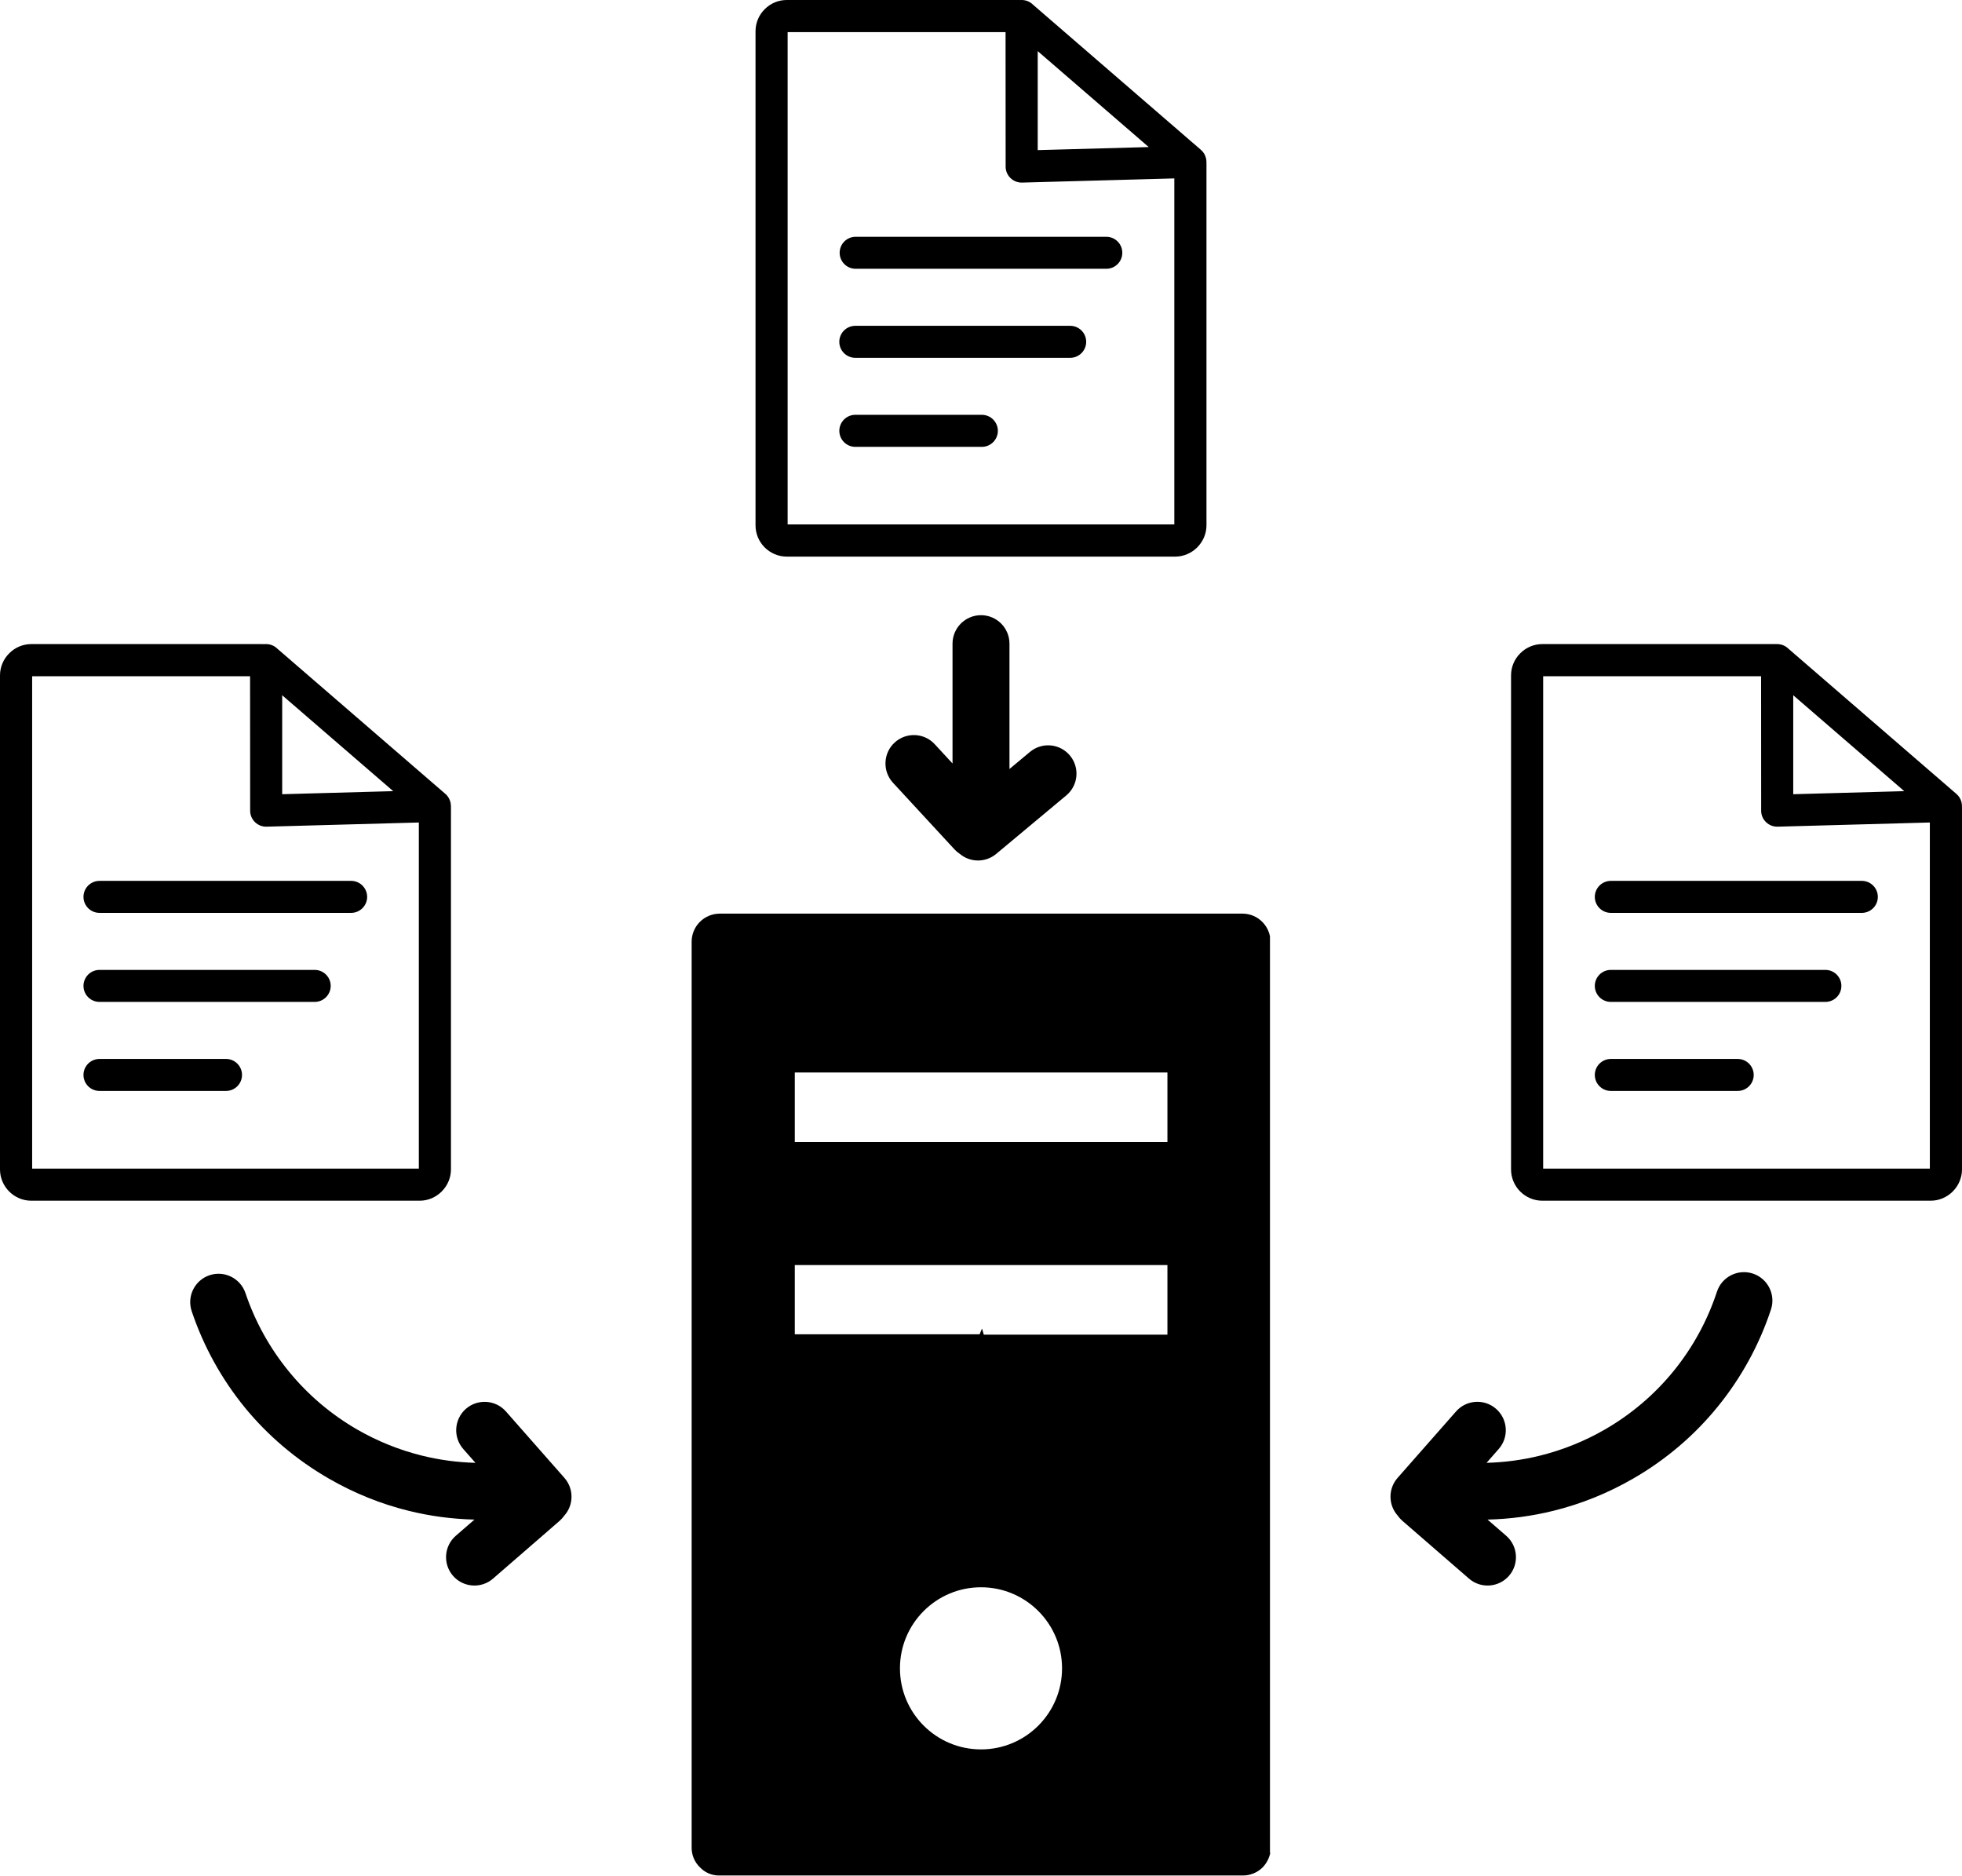
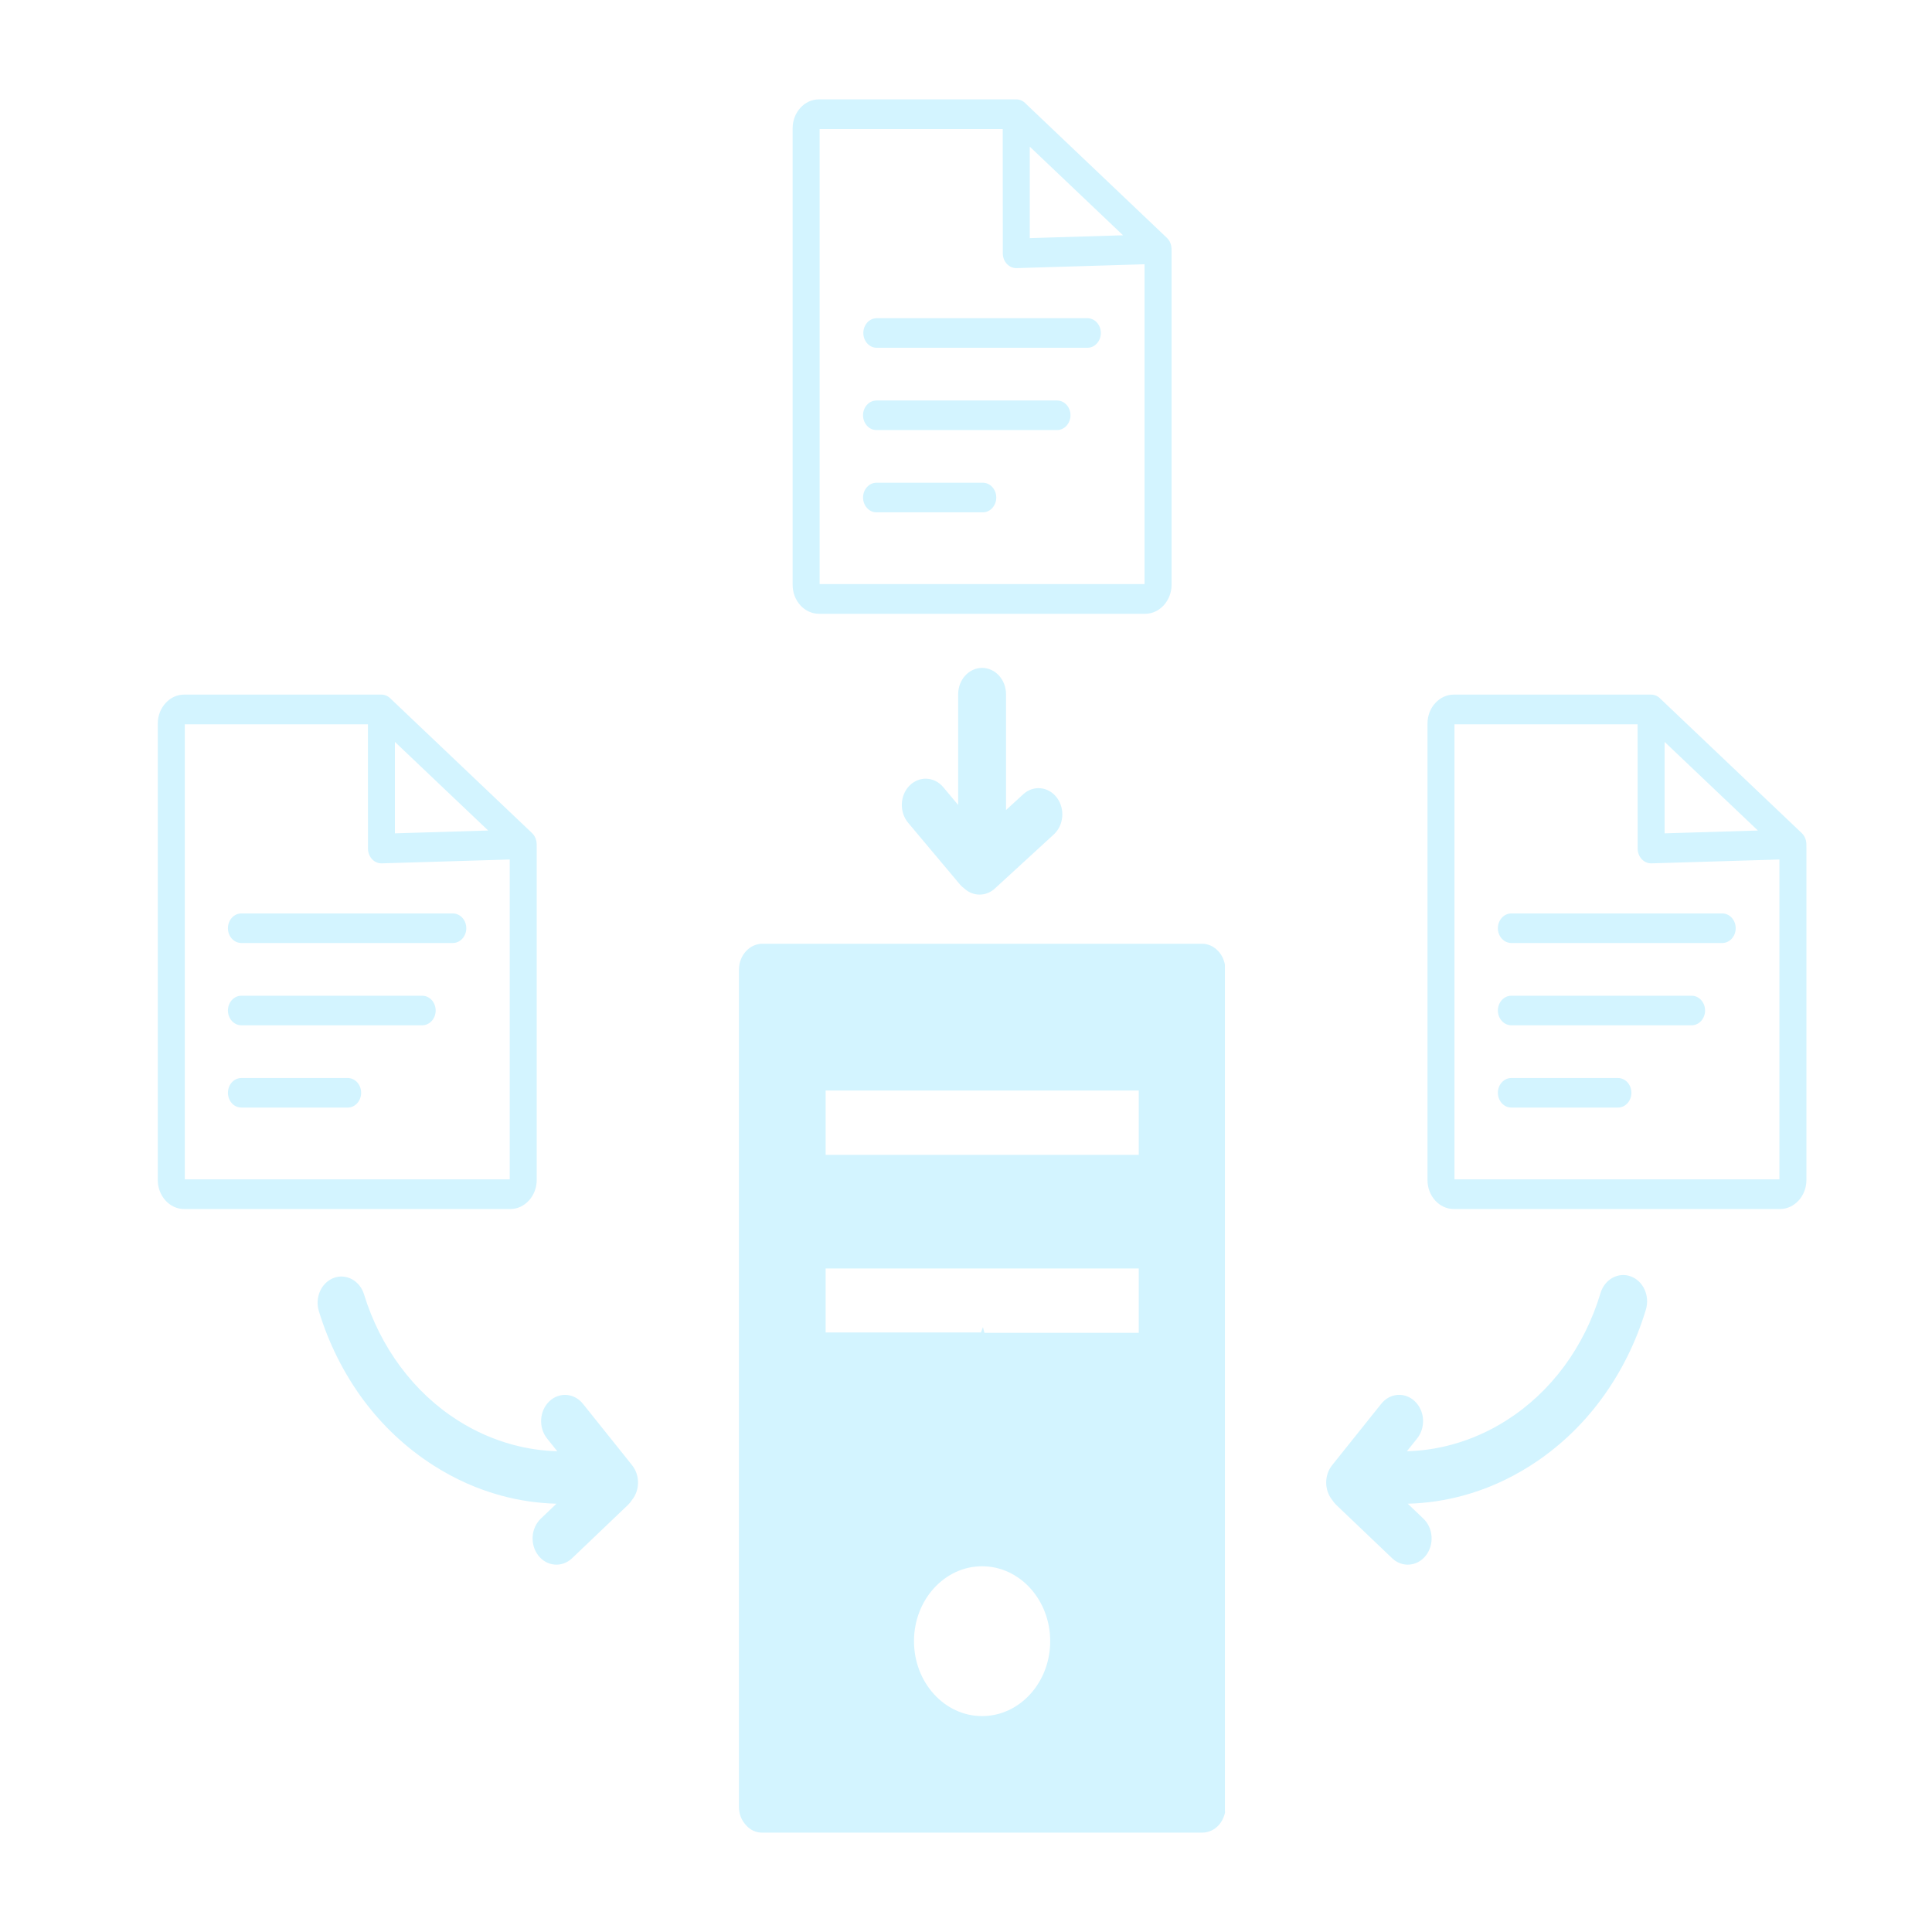
- <svg xmlns="http://www.w3.org/2000/svg" shape-rendering="geometricPrecision" text-rendering="geometricPrecision" image-rendering="optimizeQuality" fill-rule="evenodd" clip-rule="evenodd" viewBox="0 0 512 489.34">
-   <path d="M331.41 483.51v-239.2a7.347 7.347 0 0 0-2.01-3.78 7.224 7.224 0 0 0-5.11-2.15H187.75a7.338 7.338 0 0 0-7.26 7.26v236.47c0 1.91.77 3.75 2.15 5.08a6.81 6.81 0 0 0 4.96 2.15h136.82c1.92-.01 3.77-.79 5.11-2.15a7.775 7.775 0 0 0 1.98-3.82l-.1.14zm88.95-198.87c-2.3 0-4.18-1.87-4.18-4.18 0-2.3 1.88-4.17 4.18-4.17h33.02a4.176 4.176 0 1 1 0 8.35h-33.02zm0-23.23c-2.3 0-4.18-1.87-4.18-4.18 0-2.3 1.88-4.17 4.18-4.17h56.08a4.176 4.176 0 0 1 0 8.35h-56.08zm0-23.23c-2.3 0-4.18-1.87-4.18-4.17 0-2.31 1.88-4.18 4.18-4.18h65.59a4.176 4.176 0 0 1 0 8.35h-65.59zm43.41-70.13c1.16 0 2.21.48 2.97 1.24l43.8 37.85c.63.54 1.06 1.24 1.28 1.98.2.7.18 1.36.18 2.08v93.92c0 2.22-.94 4.27-2.4 5.74-1.49 1.49-3.54 2.42-5.76 2.42H402.48c-2.23 0-4.29-.92-5.77-2.4a8.15 8.15 0 0 1-2.39-5.76V176.21c0-2.24.92-4.29 2.4-5.75a8.074 8.074 0 0 1 5.76-2.41h61.29zm39.84 46.55-39.73 1.09c-2.3.06-4.23-1.76-4.29-4.06l-.02-35.19H402.7V304.9h100.91v-90.3zm-6.68-8.18-28.97-25.02v25.82l28.97-.8zM26.05 284.64a4.176 4.176 0 1 1 0-8.35h33.02a4.176 4.176 0 0 1 0 8.35H26.05zm0-23.23a4.176 4.176 0 1 1 0-8.35h56.07c2.3 0 4.18 1.87 4.18 4.17 0 2.31-1.88 4.18-4.18 4.18H26.05zm0-23.23a4.176 4.176 0 1 1 0-8.35h65.58c2.3 0 4.18 1.87 4.18 4.18 0 2.3-1.88 4.17-4.18 4.17H26.05zm46.37-68.89 43.81 37.85c.72.62 1.17 1.44 1.35 2.3.13.69.09 1.28.1 2v93.68c0 4.44-3.7 8.16-8.15 8.16H8.16c-4.48 0-8.16-3.68-8.16-8.16V176.21c0-2.24.93-4.29 2.41-5.75a8.068 8.068 0 0 1 5.75-2.41H68c.48 0 .97.02 1.45 0 1.16 0 2.21.48 2.97 1.24zm36.88 45.31-39.73 1.09a4.178 4.178 0 0 1-4.29-4.06l-.02-35.19H8.39V304.9H109.3v-90.3zm-6.69-8.18L73.64 181.4v25.82l28.97-.8zm147.84 16.35c-.5-.32-.97-.72-1.39-1.18l-16.04-17.37c-2.76-3.01-2.57-7.71.44-10.48 3.01-2.76 7.71-2.57 10.47.44l4.64 5.02v-31.26c0-4.1 3.33-7.43 7.43-7.43s7.43 3.33 7.43 7.43v32.7l5.36-4.47a7.404 7.404 0 0 1 10.42.96 7.392 7.392 0 0 1-.96 10.41l-18.29 15.26c-2.8 2.33-6.83 2.25-9.51-.03zM223.2 116.59c-2.3 0-4.17-1.88-4.17-4.18s1.87-4.18 4.17-4.18h33.02c2.31 0 4.18 1.88 4.18 4.18s-1.87 4.18-4.18 4.18H223.2zm0-23.23a4.174 4.174 0 0 1 0-8.35h56.07c2.31 0 4.18 1.87 4.18 4.17s-1.87 4.18-4.18 4.18H223.2zm0-23.23a4.176 4.176 0 0 1 0-8.35h65.59a4.176 4.176 0 0 1 0 8.35H223.2zm46.38-68.9 43.8 37.86a4.07 4.07 0 0 1 1.35 2.27c.11.5.11 1 .11 1.51v94.2c0 2.22-.94 4.26-2.4 5.74-1.49 1.48-3.54 2.42-5.76 2.42H205.31c-2.22 0-4.28-.93-5.76-2.4a8.15 8.15 0 0 1-2.39-5.76V8.15c0-2.24.92-4.29 2.4-5.75a8.06 8.06 0 0 1 5.75-2.4h60.68l.31.01.31-.01c1.16 0 2.21.47 2.97 1.23zm36.87 45.32-39.73 1.09c-2.3.06-4.23-1.76-4.29-4.07l-.02-35.19h-56.87v128.46h100.91V46.55zm-6.68-8.18L270.8 13.34v25.83l28.97-.8zM147.26 395.44c-.35.5-.76.96-1.24 1.38l-17.37 15.07c-3.09 2.67-7.78 2.33-10.45-.76-2.67-3.09-2.33-7.77.76-10.44l4.85-4.21c-5.75-.14-11.53-.89-17.2-2.3-7.11-1.75-14.11-4.54-20.8-8.4-8.65-4.99-16-11.32-21.91-18.53a80.083 80.083 0 0 1-13.88-25.16c-1.3-3.87.79-8.07 4.67-9.37 3.87-1.29 8.07.8 9.37 4.68a65.197 65.197 0 0 0 11.33 20.44 64.86 64.86 0 0 0 17.79 15.12c5.42 3.13 11.14 5.4 16.97 6.84 4.6 1.14 9.28 1.75 13.92 1.87l-3.17-3.6c-2.71-3.07-2.41-7.76.66-10.47 3.08-2.7 7.77-2.4 10.47.67l15.26 17.33c2.51 2.85 2.44 7.09-.03 9.84zm218.72 1.38c-.48-.42-.89-.88-1.24-1.38-2.46-2.75-2.54-6.99-.03-9.84l15.26-17.34a7.408 7.408 0 0 1 10.46-.66 7.4 7.4 0 0 1 .67 10.46l-3.17 3.61c4.64-.12 9.32-.73 13.92-1.87a65.23 65.23 0 0 0 16.98-6.84 64.892 64.892 0 0 0 17.92-15.25 64.983 64.983 0 0 0 11.3-20.69 7.427 7.427 0 0 1 9.37-4.73c3.9 1.28 6.01 5.48 4.73 9.37a79.914 79.914 0 0 1-13.92 25.39c-5.95 7.32-13.35 13.72-22.04 18.73-6.68 3.86-13.69 6.65-20.79 8.4a79.401 79.401 0 0 1-17.21 2.3l4.85 4.21c3.09 2.67 3.43 7.35.76 10.44s-7.36 3.43-10.44.76l-17.38-15.07zM256 414.14c11.68 0 21.15 9.47 21.15 21.15 0 11.68-9.47 21.15-21.15 21.15-11.68 0-21.15-9.47-21.15-21.15 0-11.68 9.47-21.15 21.15-21.15zm48.65-134.31v18.16h-97.24v-18.16h97.24zm0 50.24v18.16h-47.92l-.47-1.6-.62 1.5h-48.23v-18.06h97.24z" />
+ <svg xmlns="http://www.w3.org/2000/svg" version="1.1" width="120" height="120" viewBox="0 0 120 120" xml:space="preserve">
+   <defs>
+ </defs>
+   <g transform="matrix(0.2 0 0 0.22 61 60)">
+     <path style="stroke: none; stroke-width: 1; stroke-dasharray: none; stroke-linecap: butt; stroke-dashoffset: 0; stroke-linejoin: miter; stroke-miterlimit: 4; fill: rgb(211,244,255); fill-rule: evenodd; opacity: 1;" transform=" translate(-256, -244.67)" d="M 331.41 483.51 v -239.2 a 7.347 7.347 0 0 0 -2.01 -3.78 a 7.224 7.224 0 0 0 -5.11 -2.15 H 187.75 a 7.338 7.338 0 0 0 -7.26 7.26 v 236.47 c 0 1.91 0.77 3.75 2.15 5.08 a 6.81 6.81 0 0 0 4.96 2.15 h 136.82 c 1.92 -0.01 3.77 -0.79 5.11 -2.15 a 7.775 7.775 0 0 0 1.98 -3.82 l -0.1 0.14 z m 88.95 -198.87 c -2.3 0 -4.18 -1.87 -4.18 -4.18 c 0 -2.3 1.88 -4.17 4.18 -4.17 h 33.02 a 4.176 4.176 0 1 1 0 8.35 h -33.02 z m 0 -23.23 c -2.3 0 -4.18 -1.87 -4.18 -4.18 c 0 -2.3 1.88 -4.17 4.18 -4.17 h 56.08 a 4.176 4.176 0 0 1 0 8.35 h -56.08 z m 0 -23.23 c -2.3 0 -4.18 -1.87 -4.18 -4.17 c 0 -2.31 1.88 -4.18 4.18 -4.18 h 65.59 a 4.176 4.176 0 0 1 0 8.35 h -65.59 z m 43.41 -70.13 c 1.16 0 2.21 0.48 2.97 1.24 l 43.8 37.85 c 0.63 0.54 1.06 1.24 1.28 1.98 c 0.2 0.7 0.18 1.36 0.18 2.08 v 93.92 c 0 2.22 -0.94 4.27 -2.4 5.74 c -1.49 1.49 -3.54 2.42 -5.76 2.42 H 402.48 c -2.23 0 -4.29 -0.92 -5.77 -2.4 a 8.15 8.15 0 0 1 -2.39 -5.76 V 176.21 c 0 -2.24 0.92 -4.29 2.4 -5.75 a 8.074 8.074 0 0 1 5.76 -2.41 h 61.29 z m 39.84 46.55 l -39.73 1.09 c -2.3 0.06 -4.23 -1.76 -4.29 -4.06 l -0.02 -35.19 H 402.7 V 304.9 h 100.91 v -90.3 z m -6.68 -8.18 l -28.97 -25.02 v 25.82 l 28.97 -0.8 z M 26.05 284.64 a 4.176 4.176 0 1 1 0 -8.35 h 33.02 a 4.176 4.176 0 0 1 0 8.35 H 26.05 z m 0 -23.23 a 4.176 4.176 0 1 1 0 -8.35 h 56.07 c 2.3 0 4.18 1.87 4.18 4.17 c 0 2.31 -1.88 4.18 -4.18 4.18 H 26.05 z m 0 -23.23 a 4.176 4.176 0 1 1 0 -8.35 h 65.58 c 2.3 0 4.18 1.87 4.18 4.18 c 0 2.3 -1.88 4.17 -4.18 4.17 H 26.05 z m 46.37 -68.89 l 43.81 37.85 c 0.72 0.62 1.17 1.44 1.35 2.3 c 0.13 0.69 0.09 1.28 0.1 2 v 93.68 c 0 4.44 -3.7 8.16 -8.15 8.16 H 8.16 c -4.48 0 -8.16 -3.68 -8.16 -8.16 V 176.21 c 0 -2.24 0.93 -4.29 2.41 -5.75 a 8.068 8.068 0 0 1 5.75 -2.41 H 68 c 0.48 0 0.97 0.02 1.45 0 c 1.16 0 2.21 0.48 2.97 1.24 z m 36.88 45.31 l -39.73 1.09 a 4.178 4.178 0 0 1 -4.29 -4.06 l -0.02 -35.19 H 8.39 V 304.9 H 109.3 v -90.3 z m -6.69 -8.18 L 73.64 181.4 v 25.82 l 28.97 -0.8 z m 147.84 16.35 c -0.5 -0.32 -0.97 -0.72 -1.39 -1.18 l -16.04 -17.37 c -2.76 -3.01 -2.57 -7.71 0.44 -10.48 c 3.01 -2.76 7.71 -2.57 10.47 0.44 l 4.64 5.02 v -31.26 c 0 -4.1 3.33 -7.43 7.43 -7.43 s 7.43 3.33 7.43 7.43 v 32.7 l 5.36 -4.47 a 7.404 7.404 0 0 1 10.42 0.96 a 7.392 7.392 0 0 1 -0.96 10.41 l -18.29 15.26 c -2.8 2.33 -6.83 2.25 -9.51 -0.03 z M 223.2 116.59 c -2.3 0 -4.17 -1.88 -4.17 -4.18 s 1.87 -4.18 4.17 -4.18 h 33.02 c 2.31 0 4.18 1.88 4.18 4.18 s -1.87 4.18 -4.18 4.18 H 223.2 z m 0 -23.23 a 4.174 4.174 0 0 1 0 -8.35 h 56.07 c 2.31 0 4.18 1.87 4.18 4.17 s -1.87 4.18 -4.18 4.18 H 223.2 z m 0 -23.23 a 4.176 4.176 0 0 1 0 -8.35 h 65.59 a 4.176 4.176 0 0 1 0 8.35 H 223.2 z m 46.38 -68.9 l 43.8 37.86 a 4.07 4.07 0 0 1 1.35 2.27 c 0.11 0.5 0.11 1 0.11 1.51 v 94.2 c 0 2.22 -0.94 4.26 -2.4 5.74 c -1.49 1.48 -3.54 2.42 -5.76 2.42 H 205.31 c -2.22 0 -4.28 -0.93 -5.76 -2.4 a 8.15 8.15 0 0 1 -2.39 -5.76 V 8.15 c 0 -2.24 0.92 -4.29 2.4 -5.75 a 8.06 8.06 0 0 1 5.75 -2.4 h 60.68 l 0.31 0.01 l 0.31 -0.01 c 1.16 0 2.21 0.47 2.97 1.23 z m 36.87 45.32 l -39.73 1.09 c -2.3 0.06 -4.23 -1.76 -4.29 -4.07 l -0.02 -35.19 h -56.87 v 128.46 h 100.91 V 46.55 z m -6.68 -8.18 L 270.8 13.34 v 25.83 l 28.97 -0.8 z M 147.26 395.44 c -0.35 0.5 -0.76 0.96 -1.24 1.38 l -17.37 15.07 c -3.09 2.67 -7.78 2.33 -10.45 -0.76 c -2.67 -3.09 -2.33 -7.77 0.76 -10.44 l 4.85 -4.21 c -5.75 -0.14 -11.53 -0.89 -17.2 -2.3 c -7.11 -1.75 -14.11 -4.54 -20.8 -8.4 c -8.65 -4.99 -16 -11.32 -21.91 -18.53 a 80.083 80.083 0 0 1 -13.88 -25.16 c -1.3 -3.87 0.79 -8.07 4.67 -9.37 c 3.87 -1.29 8.07 0.8 9.37 4.68 a 65.197 65.197 0 0 0 11.33 20.44 a 64.86 64.86 0 0 0 17.79 15.12 c 5.42 3.13 11.14 5.4 16.97 6.84 c 4.6 1.14 9.28 1.75 13.92 1.87 l -3.17 -3.6 c -2.71 -3.07 -2.41 -7.76 0.66 -10.47 c 3.08 -2.7 7.77 -2.4 10.47 0.67 l 15.26 17.33 c 2.51 2.85 2.44 7.09 -0.03 9.84 z m 218.72 1.38 c -0.48 -0.42 -0.89 -0.88 -1.24 -1.38 c -2.46 -2.75 -2.54 -6.99 -0.03 -9.84 l 15.26 -17.34 a 7.408 7.408 0 0 1 10.46 -0.66 a 7.4 7.4 0 0 1 0.67 10.46 l -3.17 3.61 c 4.64 -0.12 9.32 -0.73 13.92 -1.87 a 65.23 65.23 0 0 0 16.98 -6.84 a 64.892 64.892 0 0 0 17.92 -15.25 a 64.983 64.983 0 0 0 11.3 -20.69 a 7.427 7.427 0 0 1 9.37 -4.73 c 3.9 1.28 6.01 5.48 4.73 9.37 a 79.914 79.914 0 0 1 -13.92 25.39 c -5.95 7.32 -13.35 13.72 -22.04 18.73 c -6.68 3.86 -13.69 6.65 -20.79 8.4 a 79.401 79.401 0 0 1 -17.21 2.3 l 4.85 4.21 c 3.09 2.67 3.43 7.35 0.76 10.44 s -7.36 3.43 -10.44 0.76 l -17.38 -15.07 z M 256 414.14 c 11.68 0 21.15 9.47 21.15 21.15 c 0 11.68 -9.47 21.15 -21.15 21.15 c -11.68 0 -21.15 -9.47 -21.15 -21.15 c 0 -11.68 9.47 -21.15 21.15 -21.15 z m 48.65 -134.31 v 18.16 h -97.24 v -18.16 h 97.24 z m 0 50.24 v 18.16 h -47.92 l -0.47 -1.6 l -0.62 1.5 h -48.23 v -18.06 h 97.24 z" stroke-linecap="round" />
+   </g>
</svg>
